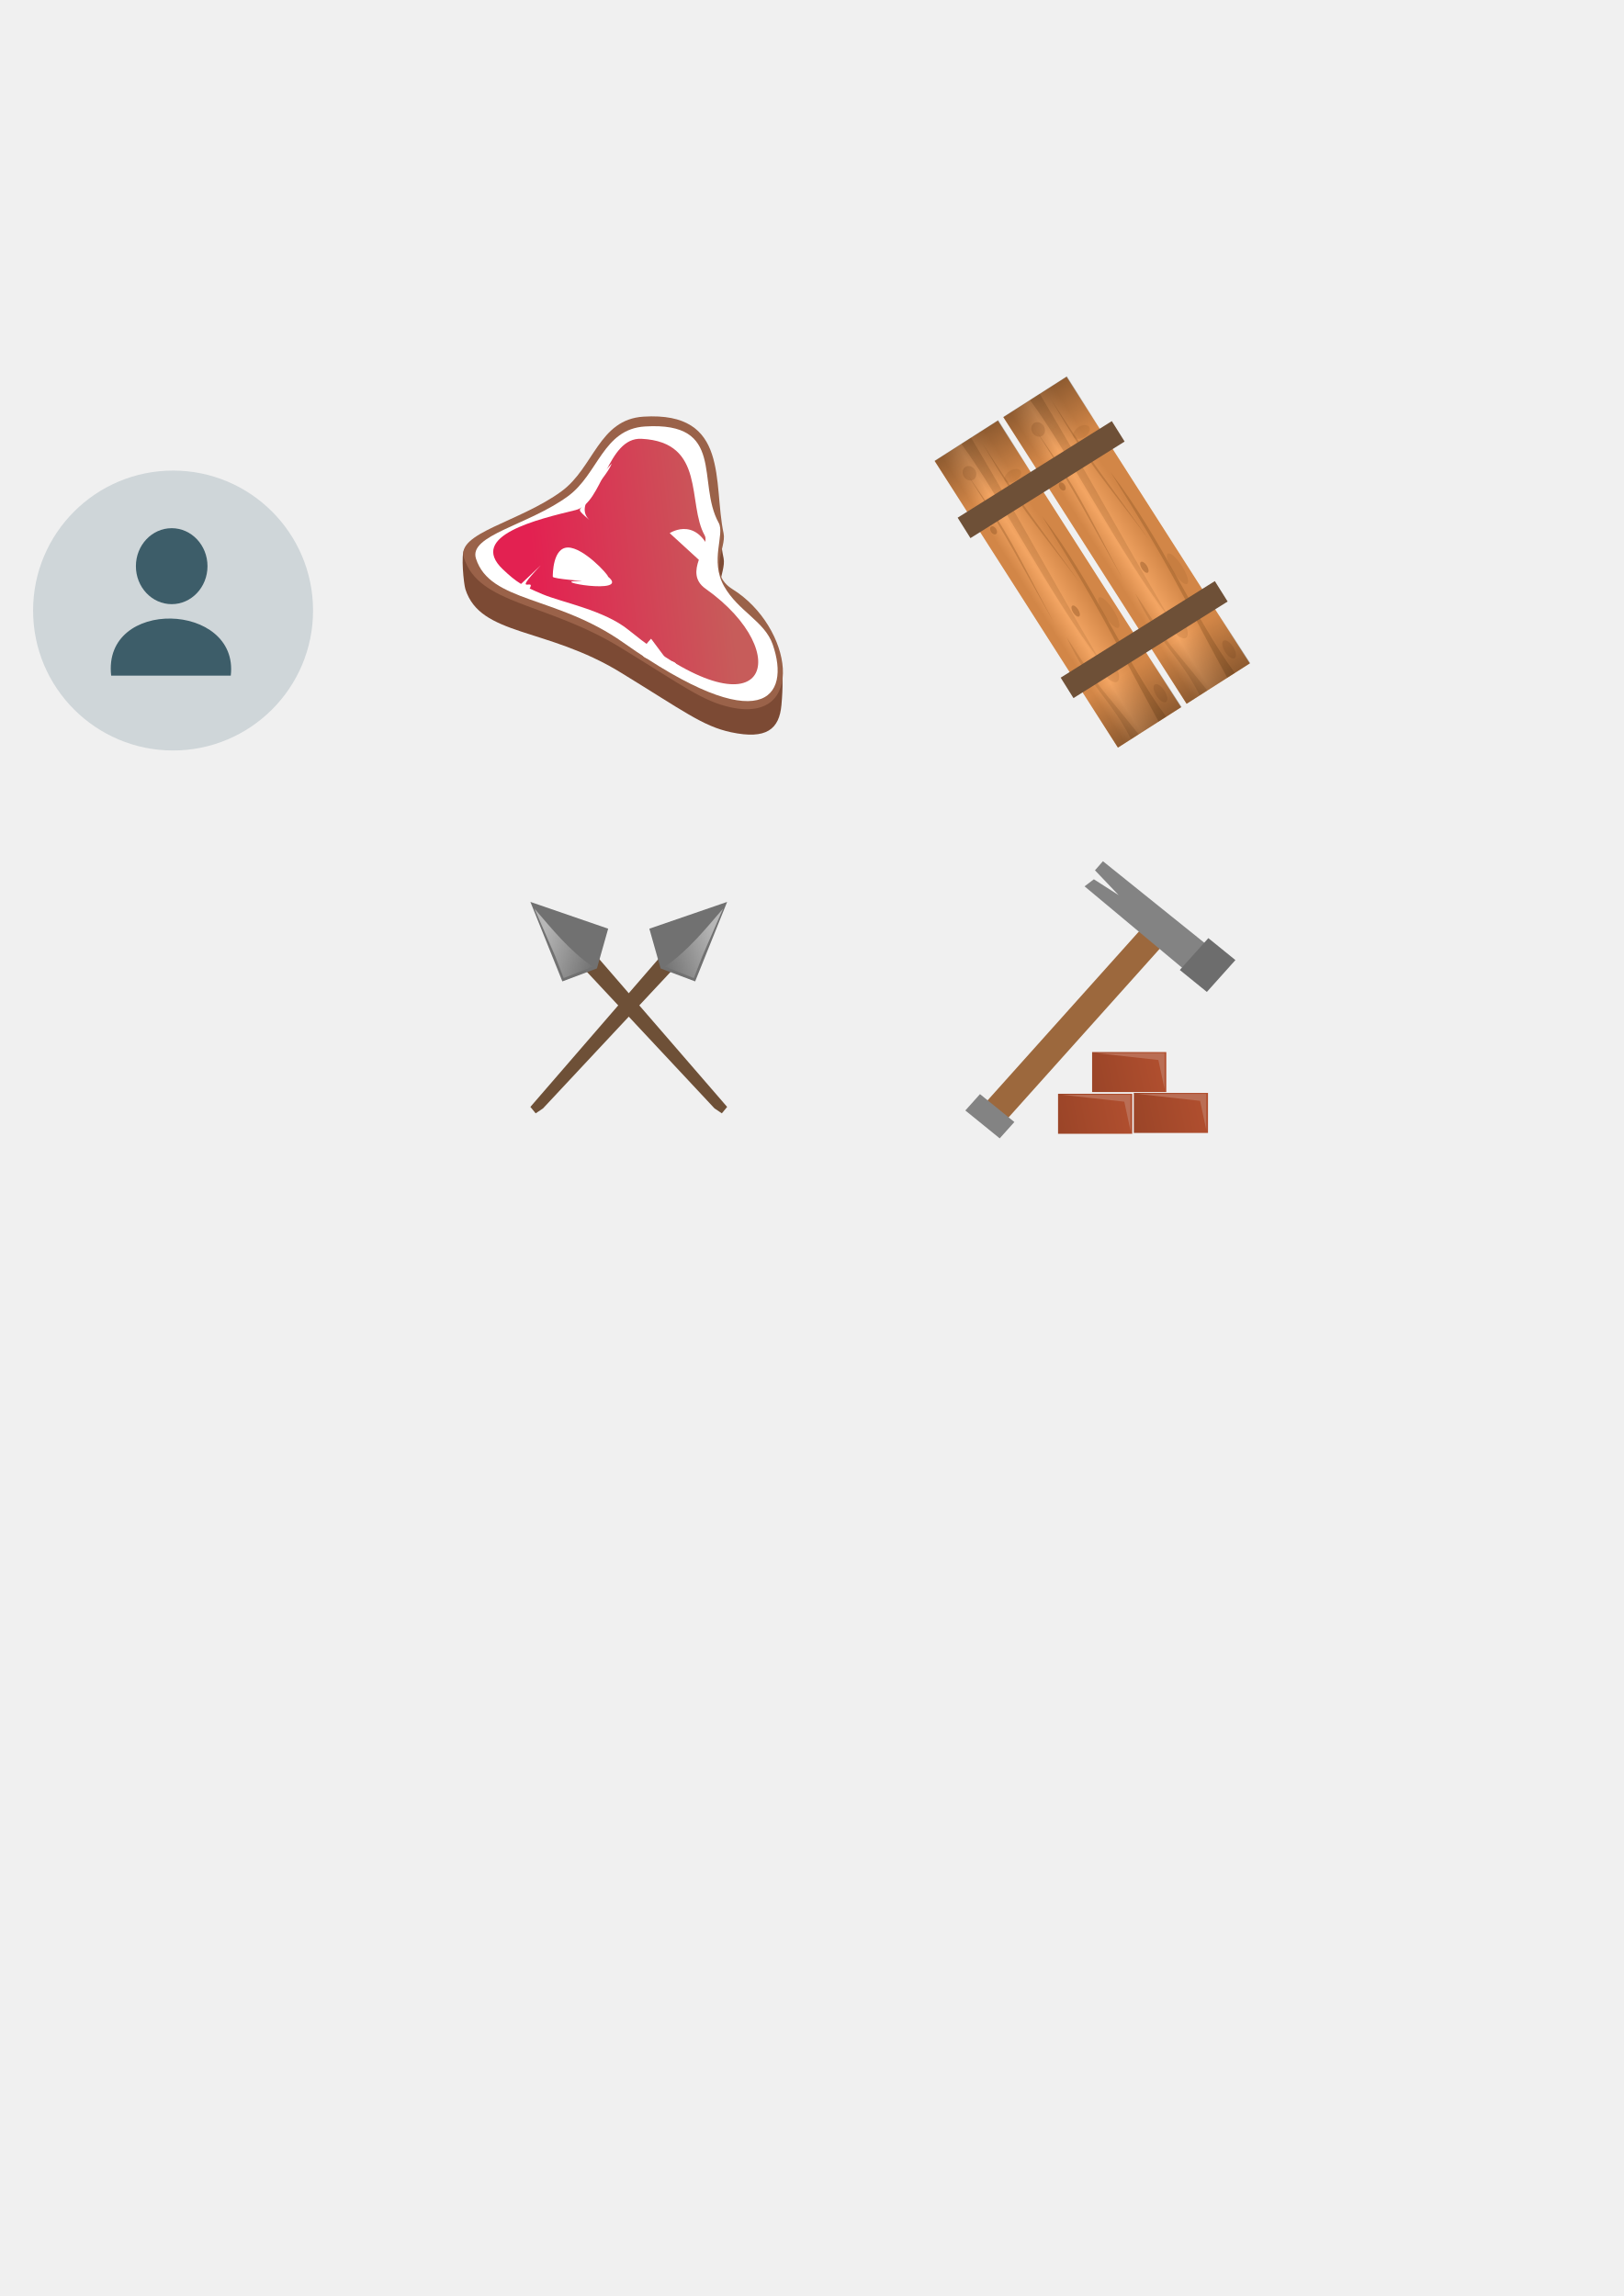
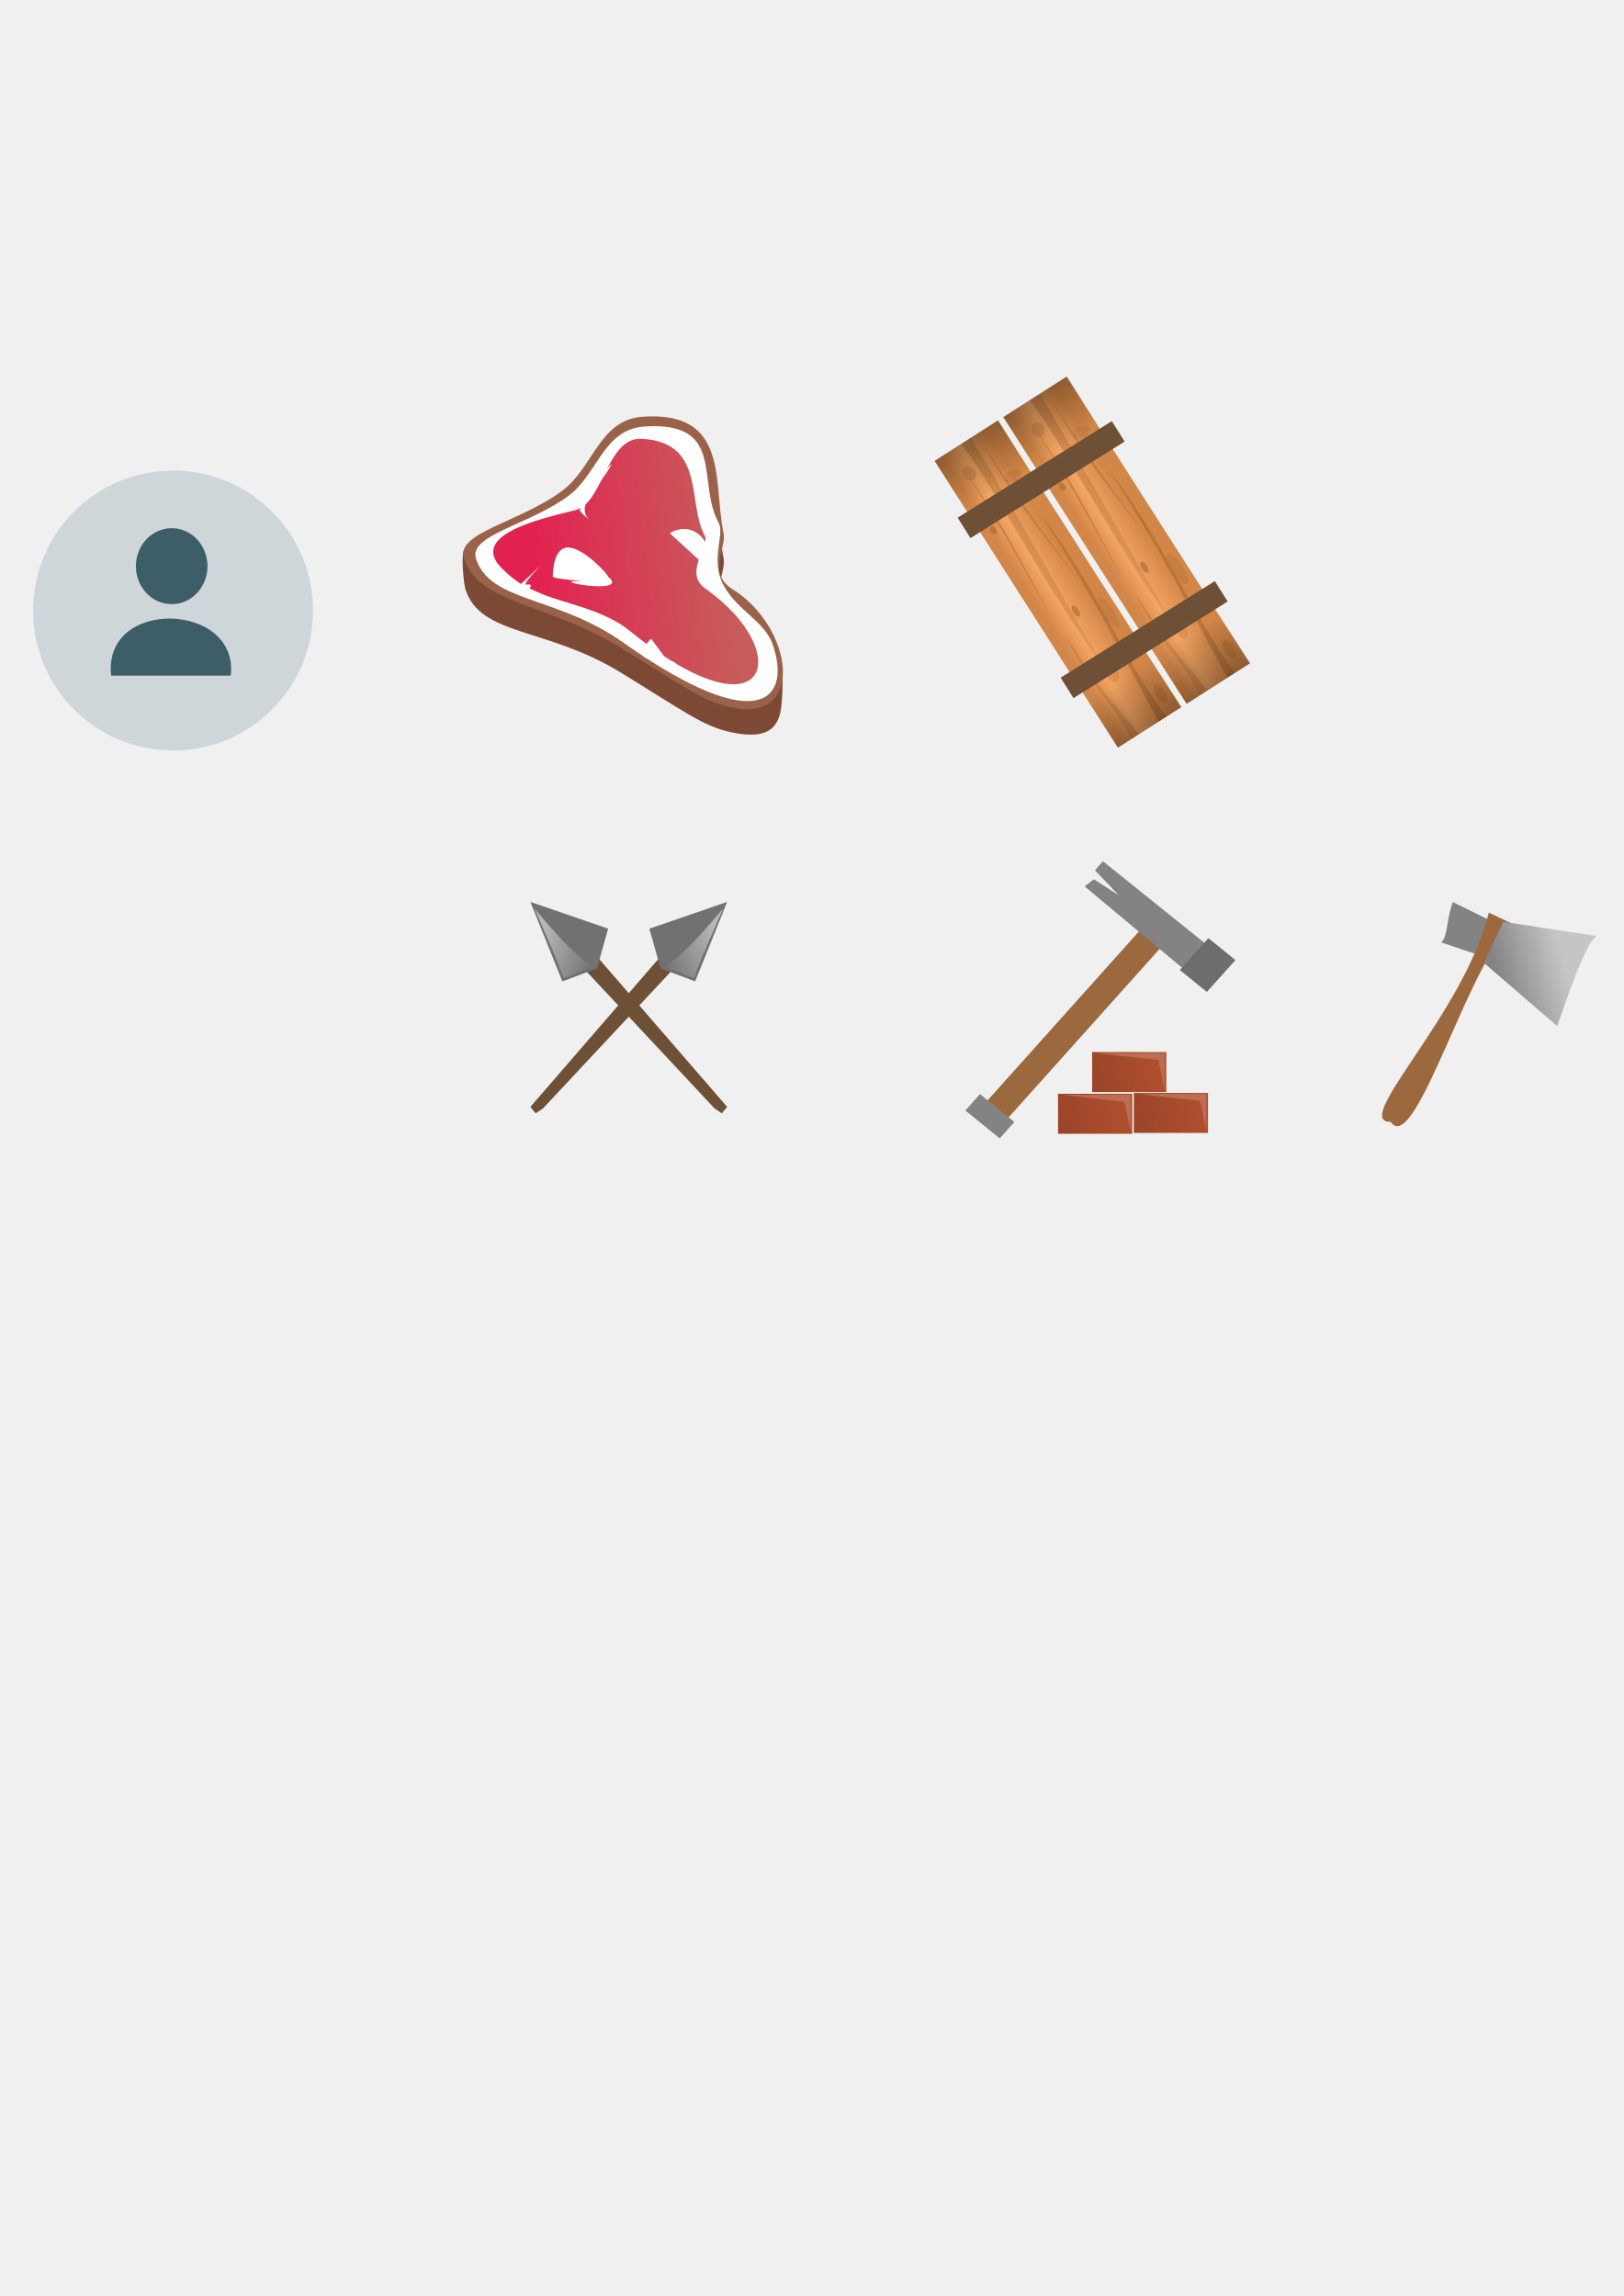
<svg xmlns="http://www.w3.org/2000/svg" xmlns:xlink="http://www.w3.org/1999/xlink" width="210mm" height="297mm" viewBox="0 0 210 297" version="1.1" id="svg8">
  <defs id="defs2">
+     <linearGradient id="linearGradient927">
+       <stop style="stop-color:#838383;stop-opacity:1" offset="0" id="stop923" />
+       <stop style="stop-color:#c5c5c5;stop-opacity:1" offset="1" id="stop925" />
+     </linearGradient>
    <linearGradient id="linearGradient948">
      <stop style="stop-color:#9b4528;stop-opacity:1" offset="0" id="stop944" />
      <stop style="stop-color:#b14f2f;stop-opacity:1" offset="1" id="stop946" />
    </linearGradient>
    <linearGradient id="linearGradient920">
      <stop style="stop-color:#b7b7b7;stop-opacity:1;" offset="0" id="stop916" />
      <stop style="stop-color:#b7b7b7;stop-opacity:0;" offset="1" id="stop918" />
    </linearGradient>
    <linearGradient id="linearGradient1224">
      <stop style="stop-color:#000000;stop-opacity:1;" offset="0" id="stop1220" />
      <stop style="stop-color:#000000;stop-opacity:0;" offset="1" id="stop1222" />
    </linearGradient>
    <linearGradient id="linearGradient852">
      <stop style="stop-color:#e32151;stop-opacity:1" offset="0" id="stop848" />
      <stop style="stop-color:#c75c5a;stop-opacity:1" offset="1" id="stop850" />
    </linearGradient>
    <linearGradient xlink:href="#linearGradient852" id="linearGradient854" x1="69.25" y1="75.85" x2="94.063" y2="73.204" gradientUnits="userSpaceOnUse" />
    <linearGradient id="linearGradient4279">
      <stop style="stop-color:#d28647;stop-opacity:1;" offset="0" id="stop4281" />
      <stop id="stop4287" offset="0.606" style="stop-color:#f3a563;stop-opacity:1" />
      <stop style="stop-color:#d28647;stop-opacity:1" offset="1" id="stop4283" />
    </linearGradient>
    <linearGradient id="linearGradient4303">
      <stop style="stop-color:#965c2a;stop-opacity:0.343" offset="0" id="stop4305" />
      <stop style="stop-color:#965c2a;stop-opacity:0.181" offset="1" id="stop4307" />
    </linearGradient>
    <linearGradient xlink:href="#linearGradient4279" id="linearGradient1212" gradientUnits="userSpaceOnUse" gradientTransform="translate(0,-2.525381)" x1="856.21" y1="516.651" x2="856.21" y2="548.471" />
    <linearGradient xlink:href="#linearGradient4303" id="linearGradient1214" gradientUnits="userSpaceOnUse" x1="762.77" y1="528.27" x2="901.982" y2="528.27" />
    <linearGradient xlink:href="#linearGradient1224" id="linearGradient1226" x1="781.976" y1="705.046" x2="809.24" y2="705.046" gradientUnits="userSpaceOnUse" gradientTransform="matrix(1.948276,0,0,0.9864865,-742.4694,8.58752)" />
    <linearGradient xlink:href="#linearGradient1224" id="linearGradient1230" gradientUnits="userSpaceOnUse" gradientTransform="matrix(1.948276,0,0,0.9864865,-2614.314,8.58752)" x1="781.976" y1="705.046" x2="809.24" y2="705.046" />
    <linearGradient xlink:href="#linearGradient4279" id="linearGradient1326" gradientUnits="userSpaceOnUse" gradientTransform="translate(0,-2.525381)" x1="856.21" y1="516.651" x2="856.21" y2="548.471" />
    <linearGradient xlink:href="#linearGradient4303" id="linearGradient1328" gradientUnits="userSpaceOnUse" x1="762.77" y1="528.27" x2="901.982" y2="528.27" />
    <linearGradient xlink:href="#linearGradient1224" id="linearGradient1330" gradientUnits="userSpaceOnUse" gradientTransform="matrix(1.948276,0,0,0.9864865,-742.4694,8.58752)" x1="781.976" y1="705.046" x2="809.24" y2="705.046" />
    <linearGradient xlink:href="#linearGradient1224" id="linearGradient1332" gradientUnits="userSpaceOnUse" gradientTransform="matrix(1.948276,0,0,0.9864865,-2614.314,8.58752)" x1="781.976" y1="705.046" x2="809.24" y2="705.046" />
    <linearGradient xlink:href="#linearGradient920" id="linearGradient922" x1="628.436" y1="914.628" x2="541.741" y2="946.536" gradientUnits="userSpaceOnUse" gradientTransform="matrix(0.5914494,0,0,0.5914494,239.6226,378.3172)" />
    <linearGradient xlink:href="#linearGradient920" id="linearGradient937" gradientUnits="userSpaceOnUse" gradientTransform="matrix(0.5914494,0,0,0.5914494,239.6226,378.3172)" x1="628.436" y1="914.628" x2="541.741" y2="946.536" />
    <linearGradient xlink:href="#linearGradient948" id="linearGradient950" x1="938.037" y1="1097.079" x2="1077.176" y2="1068.875" gradientUnits="userSpaceOnUse" gradientTransform="matrix(0.5731707,0,0,0.5731707,398.7767,472.6793)" />
    <linearGradient xlink:href="#linearGradient948" id="linearGradient961" gradientUnits="userSpaceOnUse" gradientTransform="matrix(0.5731707,0,0,0.5731707,436.3818,426.6131)" x1="938.037" y1="1097.079" x2="1077.176" y2="1068.875" />
    <linearGradient xlink:href="#linearGradient948" id="linearGradient967" gradientUnits="userSpaceOnUse" gradientTransform="matrix(0.5731707,0,0,0.5731707,482.448,471.7392)" x1="938.037" y1="1097.079" x2="1077.176" y2="1068.875" />
+     <linearGradient xlink:href="#linearGradient927" id="linearGradient929" x1="1332.224" y1="987.601" x2="1403.61" y2="984.942" gradientUnits="userSpaceOnUse" gradientTransform="matrix(0.8450473,-0.1990833,0.2212866,0.9392936,-23.25674,293.0575)" />
  </defs>
  <g id="layer1">
    <path id="path860" d="m 93.586,72.217 c 0.396,1.874 -2.165,5.143 1.167,7.22 4.131,2.575 7.155,2.416 6.316,11.75 -0.281,3.129 -1.924,4.514 -6.521,3.533 C 90.893,93.939 88.398,91.964 80.236,86.968 70.647,81.099 62.135,82.313 60.192,76.217 59.976,75.54 59.588,71.696 60.057,71.083 c 1.77,-2.315 8.236,-1.145 12.57,-4.321 4.203,-3.081 4.816,-9.295 10.607,-9.654 11.154,-0.69 8.961,8.528 10.353,15.109 z" style="opacity:1;fill:#7c4a34;fill-opacity:1;stroke:none;stroke-width:0.564;stroke-linecap:round;stroke-linejoin:round;stroke-miterlimit:4;stroke-dasharray:none;stroke-dashoffset:10.942;stroke-opacity:1;paint-order:normal" />
    <circle style="opacity:1;fill:#cfd6d9;fill-opacity:1;stroke:none;stroke-width:0.646;stroke-linecap:round;stroke-linejoin:round;stroke-miterlimit:4;stroke-dasharray:none;stroke-dashoffset:10.942;stroke-opacity:1;paint-order:normal" id="path820" cx="22.384" cy="78.975" r="18.104" />
    <ellipse style="opacity:1;fill:#3d5d69;fill-opacity:1;stroke:none;stroke-width:0.565;stroke-linecap:round;stroke-linejoin:round;stroke-miterlimit:4;stroke-dasharray:none;stroke-dashoffset:10.942;stroke-opacity:1;paint-order:normal" id="path815" cx="22.206" cy="73.238" rx="4.63" ry="4.914" />
    <path style="opacity:1;fill:#3d5d69;fill-opacity:1;stroke:none;stroke-width:0.68;stroke-linecap:round;stroke-linejoin:round;stroke-miterlimit:4;stroke-dasharray:none;stroke-dashoffset:10.942;stroke-opacity:1;paint-order:normal" d="M 29.845,87.401 H 14.378 c -1.153,-10.141 16.59,-9.556 15.467,0 z" id="rect817" />
    <path style="opacity:1;fill:#9a6249;fill-opacity:1;stroke:none;stroke-width:0.564;stroke-linecap:round;stroke-linejoin:round;stroke-miterlimit:4;stroke-dasharray:none;stroke-dashoffset:10.942;stroke-opacity:1;paint-order:normal" d="m 93.586,69.004 c 0.396,1.874 -2.165,5.143 1.167,7.22 7.765,4.841 9.618,17.38 -0.204,15.283 C 90.893,90.726 88.398,88.751 80.236,83.756 70.647,77.887 61.946,78.25 60.003,72.154 c -1.031,-3.234 7.143,-4.587 12.623,-8.605 4.203,-3.081 4.816,-9.295 10.607,-9.654 11.154,-0.69 8.961,8.528 10.353,15.109 z" id="path822" />
    <path id="path825" d="m 92.947,67.625 c 0.834,1.509 -1.181,4.867 0.696,8.198 1.829,3.245 5.245,4.531 6.294,7.543 2.353,6.753 -1.267,12.498 -19.334,-0.254 -8.625,-6.088 -17.215,-5.153 -19.044,-10.858 -0.97,-3.027 6.723,-4.293 11.882,-8.053 3.956,-2.884 4.533,-8.7 9.984,-9.035 10.498,-0.646 6.628,7.224 9.522,12.461 z" style="opacity:1;fill:#ffffff;fill-opacity:1;stroke:none;stroke-width:0.53;stroke-linecap:round;stroke-linejoin:round;stroke-miterlimit:4;stroke-dasharray:none;stroke-dashoffset:10.942;stroke-opacity:1;paint-order:normal" />
    <path style="opacity:1;fill:url(#linearGradient854);fill-opacity:1;stroke:none;stroke-width:0.42;stroke-linecap:round;stroke-linejoin:round;stroke-miterlimit:4;stroke-dasharray:none;stroke-dashoffset:10.942;stroke-opacity:1;paint-order:normal" d="m 91.137,69.252 c 0.781,1.4 -2.85,4.803 0.107,6.894 11.808,8.352 8.155,20.071 -9.952,5.341 -3.155,-2.567 -8.62,-3.561 -11.119,-4.619 -2.655,-1.125 -3.368,-1.545 -5.139,-3.225 -4.594,-4.359 4.635,-6.493 9.412,-7.665 3.533,-0.867 4.041,-9.448 8.53,-9.217 8.378,0.43 5.853,8.353 8.161,12.491 z" id="path827" />
    <path style="opacity:1;fill:#ffffff;fill-opacity:1;stroke:none;stroke-width:0.565;stroke-linecap:round;stroke-linejoin:round;stroke-miterlimit:4;stroke-dasharray:none;stroke-dashoffset:10.942;stroke-opacity:1;paint-order:normal" d="m 78.644,74.598 c 3.04,2.471 -8.352,0.465 -3.575,0.568 1.161,0.025 -3.575,-0.254 -3.575,-0.568 -10e-7,-0.314 -0.003,-3.775 1.971,-3.775 1.974,0 5.178,3.462 5.178,3.775 z" id="path833" />
    <path style="opacity:1;fill:#ffffff;fill-opacity:1;stroke:none;stroke-width:0.565;stroke-linecap:round;stroke-linejoin:round;stroke-miterlimit:4;stroke-dasharray:none;stroke-dashoffset:10.942;stroke-opacity:1;paint-order:normal" d="m 67.319,75.601 2.62,-2.477 c -4.314,4.56 0.195,0.911 -1.852,3.613 z" id="path839" />
    <path id="path842" d="m 79.129,59.952 c -1.017,2.514 -5.273,5.432 -2.687,7.496 -2.811,-2.429 -0.678,-0.639 -0.528,-4.026 z" style="opacity:1;fill:#ffffff;fill-opacity:1;stroke:none;stroke-width:0.565;stroke-linecap:round;stroke-linejoin:round;stroke-miterlimit:4;stroke-dasharray:none;stroke-dashoffset:10.942;stroke-opacity:1;paint-order:normal" />
    <path id="path844" d="M 86.406,85.57 84.207,82.62 c -4.314,4.56 5.014,1.383 2.968,4.086 z" style="opacity:1;fill:#ffffff;fill-opacity:1;stroke:none;stroke-width:0.565;stroke-linecap:round;stroke-linejoin:round;stroke-miterlimit:4;stroke-dasharray:none;stroke-dashoffset:10.942;stroke-opacity:1;paint-order:normal" />
    <path style="opacity:1;fill:#ffffff;fill-opacity:1;stroke:none;stroke-width:0.565;stroke-linecap:round;stroke-linejoin:round;stroke-miterlimit:4;stroke-dasharray:none;stroke-dashoffset:10.942;stroke-opacity:1;paint-order:normal" d="M 90.764,72.763 86.617,68.965 c 0,0 3.954,-2.633 5.743,3.778 z" id="path846" />
    <g id="g4898" transform="matrix(0.1421454,0,0,0.1421454,5.642417,-9.818395)">
      <g id="g1248" transform="rotate(57.41463,1024.13,640.4601)">
        <g transform="matrix(1.699479,0,0,1.44755,-515.0428,-59.22622)" id="g5016">
          <rect y="503.939" x="762.77" height="47.143" width="182.143" id="rect5018" style="opacity:1;fill:url(#linearGradient1212);fill-opacity:1;stroke:none;stroke-width:18.7;stroke-linecap:round;stroke-miterlimit:4;stroke-dasharray:none;stroke-opacity:1" />
          <path style="opacity:1;fill:url(#linearGradient1214);fill-opacity:1;stroke:none;stroke-width:18.7;stroke-linecap:round;stroke-miterlimit:4;stroke-dasharray:none;stroke-opacity:1" d="m 762.77,523.889 c 60.721,2.255 78.499,4.777 139.211,7.242 -45.793,4.551 -102.845,-2.848 -139.211,0 z" id="path5020" />
          <path id="path5022" d="m 944.839,520.686 c -57.426,-4.581 -63.796,-7.305 -126.354,-7.778 45.793,-4.551 89.988,4.991 126.354,2.143 z" style="opacity:1;fill:#965c2a;fill-opacity:0.445;stroke:none;stroke-width:18.7;stroke-linecap:round;stroke-miterlimit:4;stroke-dasharray:none;stroke-opacity:1" />
          <path style="opacity:1;fill:#965c2a;fill-opacity:0.378;stroke:none;stroke-width:18.7;stroke-linecap:round;stroke-miterlimit:4;stroke-dasharray:none;stroke-opacity:1" d="m 870.196,542.651 c -41.519,-2.591 -46.125,-4.132 -91.354,-4.399 40.416,-1.94 45.238,0.24 91.354,4.399 z" id="path5024" />
          <path id="path5026" d="m 860.196,515.393 c -41.519,2.591 -46.125,4.132 -91.354,4.399 40.416,1.94 45.238,-0.24 91.354,-4.399 z" style="opacity:1;fill:#965c2a;fill-opacity:0.378;stroke:none;stroke-width:18.7;stroke-linecap:round;stroke-miterlimit:4;stroke-dasharray:none;stroke-opacity:1" />
          <path style="opacity:1;fill:#965c2a;fill-opacity:0.264;stroke:none;stroke-width:18.7;stroke-linecap:round;stroke-miterlimit:4;stroke-dasharray:none;stroke-opacity:1" d="m 944.839,535.586 c -37.948,4.581 -23.229,4.805 -64.569,5.278 30.261,4.551 40.537,-2.491 64.569,0.357 z" id="path5028" />
          <ellipse style="opacity:1;fill:#965c2a;fill-opacity:0.181;stroke:none;stroke-width:18.7;stroke-linecap:round;stroke-miterlimit:4;stroke-dasharray:none;stroke-opacity:1" id="ellipse5030" cx="791.96" cy="514.708" rx="3.03" ry="5.808" />
          <ellipse ry="3.283" rx="9.596" cy="510.163" cx="881.358" id="ellipse5032" style="opacity:1;fill:#965c2a;fill-opacity:0.181;stroke:none;stroke-width:18.7;stroke-linecap:round;stroke-miterlimit:4;stroke-dasharray:none;stroke-opacity:1" />
          <ellipse style="opacity:1;fill:#965c2a;fill-opacity:0.181;stroke:none;stroke-width:18.7;stroke-linecap:round;stroke-miterlimit:4;stroke-dasharray:none;stroke-opacity:1" id="ellipse5034" cx="906.991" cy="529.103" rx="7.955" ry="4.293" />
          <ellipse ry="2.998" rx="5.556" cy="510.131" cx="932.623" id="ellipse5036" style="opacity:1;fill:#965c2a;fill-opacity:0.268;stroke:none;stroke-width:18.7;stroke-linecap:round;stroke-miterlimit:4;stroke-dasharray:none;stroke-opacity:1" />
          <ellipse style="opacity:1;fill:#965c2a;fill-opacity:0.465;stroke:none;stroke-width:18.7;stroke-linecap:round;stroke-miterlimit:4;stroke-dasharray:none;stroke-opacity:1" id="ellipse5038" cx="871.13" cy="527.199" rx="3.409" ry="1.84" />
          <ellipse ry="1.84" rx="2.399" cy="543.361" cx="811.026" id="ellipse5040" style="opacity:1;fill:#965c2a;fill-opacity:0.465;stroke:none;stroke-width:18.7;stroke-linecap:round;stroke-miterlimit:4;stroke-dasharray:none;stroke-opacity:1" />
          <ellipse style="opacity:1;fill:#965c2a;fill-opacity:0.248;stroke:none;stroke-width:18.7;stroke-linecap:round;stroke-miterlimit:4;stroke-dasharray:none;stroke-opacity:1" id="ellipse5042" cx="778.323" cy="536.795" rx="4.041" ry="4.113" />
        </g>
        <rect y="669.791" x="781.036" height="68.629" width="53.117" id="rect1218" style="opacity:0.321;fill:url(#linearGradient1226);fill-opacity:1;stroke:none;stroke-width:5.51;stroke-linecap:round;stroke-linejoin:round;stroke-miterlimit:4;stroke-dasharray:none;stroke-dashoffset:10.942;stroke-opacity:1;paint-order:normal" />
        <rect transform="scale(-1,1)" style="opacity:0.321;fill:url(#linearGradient1230);fill-opacity:1;stroke:none;stroke-width:5.51;stroke-linecap:round;stroke-linejoin:round;stroke-miterlimit:4;stroke-dasharray:none;stroke-dashoffset:10.942;stroke-opacity:1;paint-order:normal" id="rect1228" width="53.117" height="68.629" x="-1090.808" y="669.791" />
      </g>
      <g transform="rotate(57.41463,1091.79,677.5684)" id="g1324">
        <g id="g1318" transform="matrix(1.699479,0,0,1.44755,-515.0428,-59.22622)">
          <rect style="opacity:1;fill:url(#linearGradient1326);fill-opacity:1;stroke:none;stroke-width:18.7;stroke-linecap:round;stroke-miterlimit:4;stroke-dasharray:none;stroke-opacity:1" id="rect1292" width="182.143" height="47.143" x="762.77" y="503.939" />
          <path id="path1294" d="m 762.77,523.889 c 60.721,2.255 78.499,4.777 139.211,7.242 -45.793,4.551 -102.845,-2.848 -139.211,0 z" style="opacity:1;fill:url(#linearGradient1328);fill-opacity:1;stroke:none;stroke-width:18.7;stroke-linecap:round;stroke-miterlimit:4;stroke-dasharray:none;stroke-opacity:1" />
          <path style="opacity:1;fill:#965c2a;fill-opacity:0.445;stroke:none;stroke-width:18.7;stroke-linecap:round;stroke-miterlimit:4;stroke-dasharray:none;stroke-opacity:1" d="m 944.839,520.686 c -57.426,-4.581 -63.796,-7.305 -126.354,-7.778 45.793,-4.551 89.988,4.991 126.354,2.143 z" id="path1296" />
          <path id="path1298" d="m 870.196,542.651 c -41.519,-2.591 -46.125,-4.132 -91.354,-4.399 40.416,-1.94 45.238,0.24 91.354,4.399 z" style="opacity:1;fill:#965c2a;fill-opacity:0.378;stroke:none;stroke-width:18.7;stroke-linecap:round;stroke-miterlimit:4;stroke-dasharray:none;stroke-opacity:1" />
          <path style="opacity:1;fill:#965c2a;fill-opacity:0.378;stroke:none;stroke-width:18.7;stroke-linecap:round;stroke-miterlimit:4;stroke-dasharray:none;stroke-opacity:1" d="m 860.196,515.393 c -41.519,2.591 -46.125,4.132 -91.354,4.399 40.416,1.94 45.238,-0.24 91.354,-4.399 z" id="path1300" />
          <path id="path1302" d="m 944.839,535.586 c -37.948,4.581 -23.229,4.805 -64.569,5.278 30.261,4.551 40.537,-2.491 64.569,0.357 z" style="opacity:1;fill:#965c2a;fill-opacity:0.264;stroke:none;stroke-width:18.7;stroke-linecap:round;stroke-miterlimit:4;stroke-dasharray:none;stroke-opacity:1" />
          <ellipse ry="5.808" rx="3.03" cy="514.708" cx="791.96" id="ellipse1304" style="opacity:1;fill:#965c2a;fill-opacity:0.181;stroke:none;stroke-width:18.7;stroke-linecap:round;stroke-miterlimit:4;stroke-dasharray:none;stroke-opacity:1" />
          <ellipse style="opacity:1;fill:#965c2a;fill-opacity:0.181;stroke:none;stroke-width:18.7;stroke-linecap:round;stroke-miterlimit:4;stroke-dasharray:none;stroke-opacity:1" id="ellipse1306" cx="881.358" cy="510.163" rx="9.596" ry="3.283" />
          <ellipse ry="4.293" rx="7.955" cy="529.103" cx="906.991" id="ellipse1308" style="opacity:1;fill:#965c2a;fill-opacity:0.181;stroke:none;stroke-width:18.7;stroke-linecap:round;stroke-miterlimit:4;stroke-dasharray:none;stroke-opacity:1" />
          <ellipse style="opacity:1;fill:#965c2a;fill-opacity:0.268;stroke:none;stroke-width:18.7;stroke-linecap:round;stroke-miterlimit:4;stroke-dasharray:none;stroke-opacity:1" id="ellipse1310" cx="932.623" cy="510.131" rx="5.556" ry="2.998" />
          <ellipse ry="1.84" rx="3.409" cy="527.199" cx="871.13" id="ellipse1312" style="opacity:1;fill:#965c2a;fill-opacity:0.465;stroke:none;stroke-width:18.7;stroke-linecap:round;stroke-miterlimit:4;stroke-dasharray:none;stroke-opacity:1" />
          <ellipse style="opacity:1;fill:#965c2a;fill-opacity:0.465;stroke:none;stroke-width:18.7;stroke-linecap:round;stroke-miterlimit:4;stroke-dasharray:none;stroke-opacity:1" id="ellipse1314" cx="811.026" cy="543.361" rx="2.399" ry="1.84" />
          <ellipse ry="4.113" rx="4.041" cy="536.795" cx="778.323" id="ellipse1316" style="opacity:1;fill:#965c2a;fill-opacity:0.248;stroke:none;stroke-width:18.7;stroke-linecap:round;stroke-miterlimit:4;stroke-dasharray:none;stroke-opacity:1" />
        </g>
        <rect style="opacity:0.321;fill:url(#linearGradient1330);fill-opacity:1;stroke:none;stroke-width:5.51;stroke-linecap:round;stroke-linejoin:round;stroke-miterlimit:4;stroke-dasharray:none;stroke-dashoffset:10.942;stroke-opacity:1;paint-order:normal" id="rect1320" width="53.117" height="68.629" x="781.036" y="669.791" />
        <rect y="669.791" x="-1090.808" height="68.629" width="53.117" id="rect1322" style="opacity:0.321;fill:url(#linearGradient1332);fill-opacity:1;stroke:none;stroke-width:5.51;stroke-linecap:round;stroke-linejoin:round;stroke-miterlimit:4;stroke-dasharray:none;stroke-dashoffset:10.942;stroke-opacity:1;paint-order:normal" transform="scale(-1,1)" />
      </g>
      <rect style="opacity:1;fill:#6e5037;fill-opacity:1;stroke:none;stroke-width:3.975;stroke-linecap:round;stroke-linejoin:round;stroke-miterlimit:4;stroke-dasharray:none;stroke-dashoffset:10.942;stroke-opacity:1;paint-order:normal" id="rect1376" width="165.528" height="21.937" x="417.98" y="899.291" transform="rotate(-32.06688)" />
      <rect transform="rotate(-32.06688)" y="1072.427" x="420.119" height="21.937" width="165.528" id="rect1378" style="opacity:1;fill:#6e5037;fill-opacity:1;stroke:none;stroke-width:3.975;stroke-linecap:round;stroke-linejoin:round;stroke-miterlimit:4;stroke-dasharray:none;stroke-dashoffset:10.942;stroke-opacity:1;paint-order:normal" />
      <g id="g927">
        <path id="rect891" d="m 577.753,920.502 -0.191,25.428 -123.191,131.818 -6.677,4.491 -4.803,-5.869 5.083,-5.88 z" style="opacity:1;fill:#6e5037;fill-opacity:1;stroke:none;stroke-width:3.975;stroke-linecap:round;stroke-linejoin:round;stroke-miterlimit:4;stroke-dasharray:none;stroke-dashoffset:10.942;stroke-opacity:1;paint-order:normal" />
        <path id="rect894" d="m 551.133,914.203 70.772,-24.377 -29.095,72.345 -31.454,-11.795 z" style="opacity:1;fill:#717171;fill-opacity:1;stroke:none;stroke-width:2.351;stroke-linecap:round;stroke-linejoin:round;stroke-miterlimit:4;stroke-dasharray:none;stroke-dashoffset:10.942;stroke-opacity:1;paint-order:normal" />
        <path id="path899" d="m 565.309,948.731 c 21.234,-14.732 36.721,-34.062 52.917,-52.825 l -18.905,43.327 -7.715,19.92 z" style="opacity:1;fill:url(#linearGradient922);fill-opacity:1;stroke:none;stroke-width:2.183;stroke-linecap:round;stroke-linejoin:round;stroke-miterlimit:4;stroke-dasharray:none;stroke-dashoffset:10.942;stroke-opacity:1;paint-order:normal" />
      </g>
      <g id="g914" transform="matrix(0.6534454,0.5302256,-0.5571612,0.621855,889.0621,-132.3762)">
        <rect y="887.186" x="928.211" height="273.201" width="29.25" id="rect901" style="opacity:1;fill:#9c683d;fill-opacity:1;stroke:none;stroke-width:3.241;stroke-linecap:round;stroke-linejoin:round;stroke-miterlimit:4;stroke-dasharray:none;stroke-dashoffset:10.942;stroke-opacity:1;paint-order:normal" />
        <rect y="1142.713" x="917.574" height="23.932" width="47.863" id="rect903" style="opacity:1;fill:#838383;fill-opacity:1;stroke:none;stroke-width:3.975;stroke-linecap:round;stroke-linejoin:round;stroke-miterlimit:4;stroke-dasharray:none;stroke-dashoffset:10.942;stroke-opacity:1;paint-order:normal" />
        <path id="rect905" d="m 848.438,860.851 152.232,-0.665 7.312,36.763 -156.221,-2.195 2.408,-12.375 31.495,-3.58 -37.095,-4.772 z" style="opacity:1;fill:#838383;fill-opacity:1;stroke:none;stroke-width:11.685;stroke-linecap:round;stroke-linejoin:round;stroke-miterlimit:4;stroke-dasharray:none;stroke-dashoffset:10.942;stroke-opacity:1;paint-order:normal" />
        <rect y="853.538" x="988.98" height="46.62" width="37.683" id="rect908" style="opacity:1;fill:#6d6d6d;fill-opacity:1;stroke:none;stroke-width:3.421;stroke-linecap:round;stroke-linejoin:round;stroke-miterlimit:4;stroke-dasharray:none;stroke-dashoffset:10.942;stroke-opacity:1;paint-order:normal" />
      </g>
      <g id="g935" transform="matrix(-1,0,0,1,1064.795,0)">
        <path style="opacity:1;fill:#6e5037;fill-opacity:1;stroke:none;stroke-width:3.975;stroke-linecap:round;stroke-linejoin:round;stroke-miterlimit:4;stroke-dasharray:none;stroke-dashoffset:10.942;stroke-opacity:1;paint-order:normal" d="m 577.753,920.502 -0.191,25.428 -123.191,131.818 -6.677,4.491 -4.803,-5.869 5.083,-5.88 z" id="path929" />
        <path style="opacity:1;fill:#717171;fill-opacity:1;stroke:none;stroke-width:2.351;stroke-linecap:round;stroke-linejoin:round;stroke-miterlimit:4;stroke-dasharray:none;stroke-dashoffset:10.942;stroke-opacity:1;paint-order:normal" d="m 551.133,914.203 70.772,-24.377 -29.095,72.345 -31.454,-11.795 z" id="path931" />
        <path style="opacity:1;fill:url(#linearGradient937);fill-opacity:1;stroke:none;stroke-width:2.183;stroke-linecap:round;stroke-linejoin:round;stroke-miterlimit:4;stroke-dasharray:none;stroke-dashoffset:10.942;stroke-opacity:1;paint-order:normal" d="m 565.309,948.731 c 21.234,-14.732 36.721,-34.062 52.917,-52.825 l -18.905,43.327 -7.715,19.92 z" id="path933" />
      </g>
      <g id="g980" transform="matrix(0.8239856,0,0,0.8239856,153.1647,188.3411)">
        <rect y="1063.234" x="934.277" height="44.186" width="81.906" id="rect942" style="opacity:1;fill:url(#linearGradient950);fill-opacity:1;stroke:none;stroke-width:2.278;stroke-linecap:round;stroke-linejoin:round;stroke-miterlimit:4;stroke-dasharray:none;stroke-dashoffset:10.942;stroke-opacity:1;paint-order:normal" />
        <path id="rect952" d="m 938.849,1064.377 h 75.428 v 39.614 l -6.843,-32.006 z" style="opacity:1;fill:#ba6e55;fill-opacity:1;stroke:none;stroke-width:2.07;stroke-linecap:round;stroke-linejoin:round;stroke-miterlimit:4;stroke-dasharray:none;stroke-dashoffset:10.942;stroke-opacity:1;paint-order:normal" />
        <rect style="opacity:1;fill:url(#linearGradient961);fill-opacity:1;stroke:none;stroke-width:2.278;stroke-linecap:round;stroke-linejoin:round;stroke-miterlimit:4;stroke-dasharray:none;stroke-dashoffset:10.942;stroke-opacity:1;paint-order:normal" id="rect957" width="81.906" height="44.186" x="971.882" y="1017.168" />
        <path style="opacity:1;fill:#ba6e55;fill-opacity:1;stroke:none;stroke-width:2.07;stroke-linecap:round;stroke-linejoin:round;stroke-miterlimit:4;stroke-dasharray:none;stroke-dashoffset:10.942;stroke-opacity:1;paint-order:normal" d="m 976.454,1018.311 h 75.428 v 39.614 l -6.843,-32.006 z" id="path959" />
        <g id="g971">
          <rect style="opacity:1;fill:url(#linearGradient967);fill-opacity:1;stroke:none;stroke-width:2.278;stroke-linecap:round;stroke-linejoin:round;stroke-miterlimit:4;stroke-dasharray:none;stroke-dashoffset:10.942;stroke-opacity:1;paint-order:normal" id="rect963" width="81.906" height="44.186" x="1017.948" y="1062.294" />
          <path style="opacity:1;fill:#ba6e55;fill-opacity:1;stroke:none;stroke-width:2.07;stroke-linecap:round;stroke-linejoin:round;stroke-miterlimit:4;stroke-dasharray:none;stroke-dashoffset:10.942;stroke-opacity:1;paint-order:normal" d="m 1022.52,1063.437 h 75.428 v 39.614 l -6.843,-32.006 z" id="path965" />
        </g>
      </g>
+       <path id="path921" d="m 1306.026,938.268 -34.444,-11.61 c 5.991,-4.64 5.154,-23.426 10.631,-36.688 l 34.43,16.985 c -1.294,11.088 -5.114,21.792 -10.617,31.313 z" style="opacity:1;fill:#838383;fill-opacity:1;stroke:none;stroke-width:1.849;stroke-linecap:round;stroke-linejoin:round;stroke-miterlimit:4;stroke-dasharray:none;stroke-dashoffset:10.942;stroke-opacity:1;paint-order:normal" />
+       <path style="opacity:1;fill:#9c683d;fill-opacity:1;stroke:none;stroke-width:3.975;stroke-linecap:round;stroke-linejoin:round;stroke-miterlimit:4;stroke-dasharray:none;stroke-dashoffset:10.942;stroke-opacity:1;paint-order:normal" d="m 1314.898,899.612 24.331,11.408 c -37.532,16.287 -90.62,212.759 -113.584,178.946 -36.836,0.736 67.043,-98.807 89.253,-190.354 z" id="rect915" />
+       <path style="opacity:1;fill:url(#linearGradient929);fill-opacity:1;stroke:none;stroke-width:3.638;stroke-linecap:round;stroke-linejoin:round;stroke-miterlimit:4;stroke-dasharray:none;stroke-dashoffset:10.942;stroke-opacity:1;paint-order:normal" d="m 1327.991,907.83 84.775,13.034 c -11.03,9.295 -25.973,54.828 -35.639,81.937 l -66.771,-57.6 z" id="rect918" />
    </g>
  </g>
</svg>
